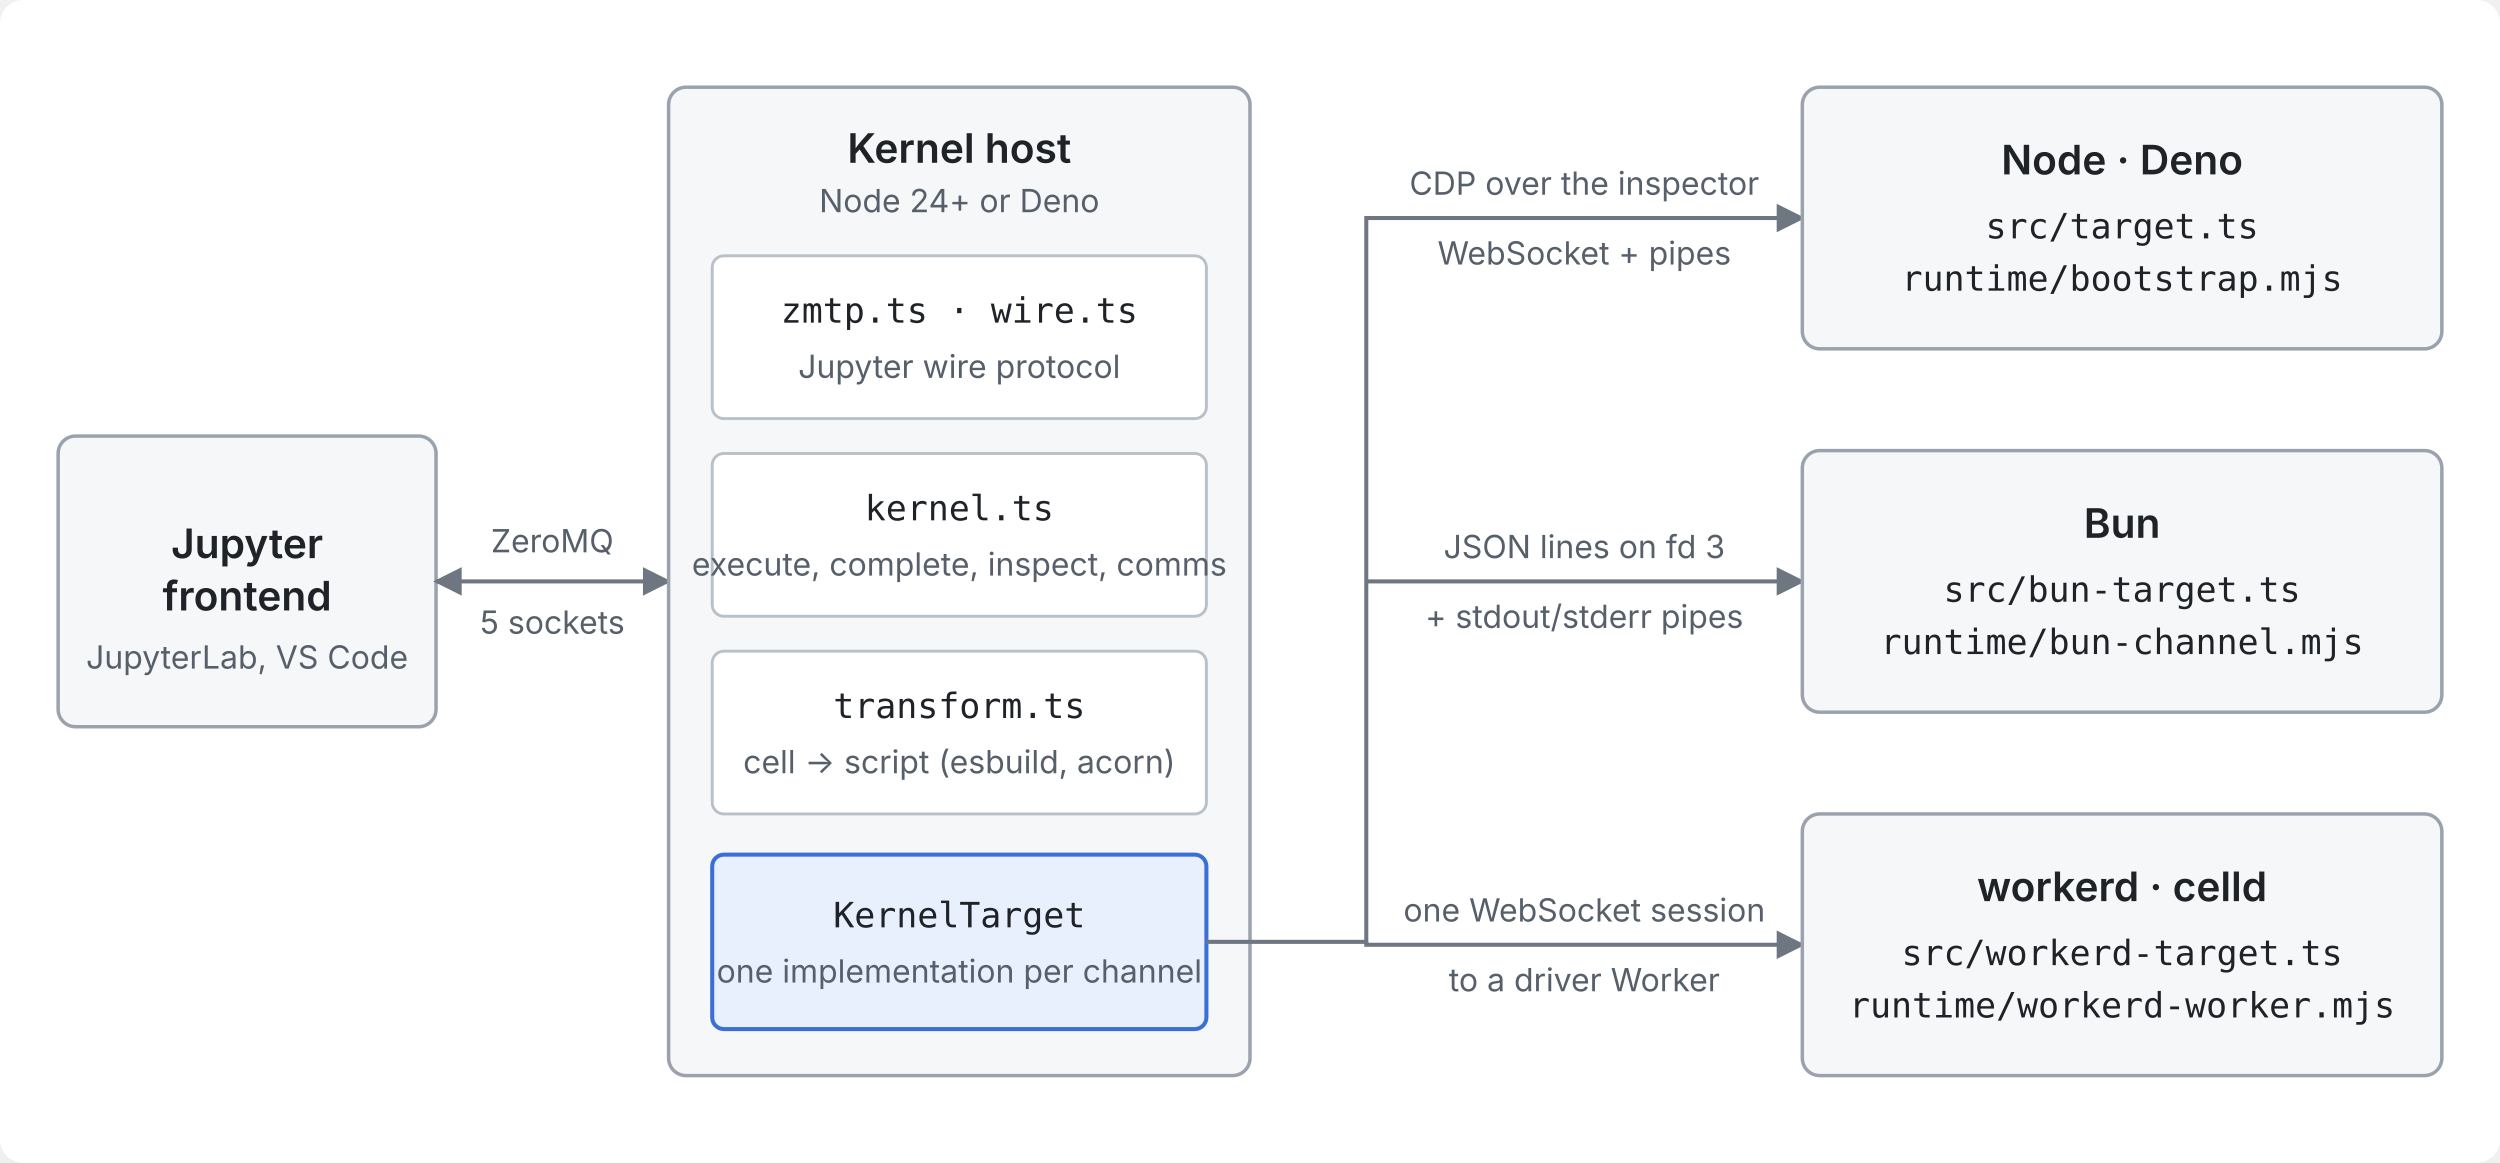
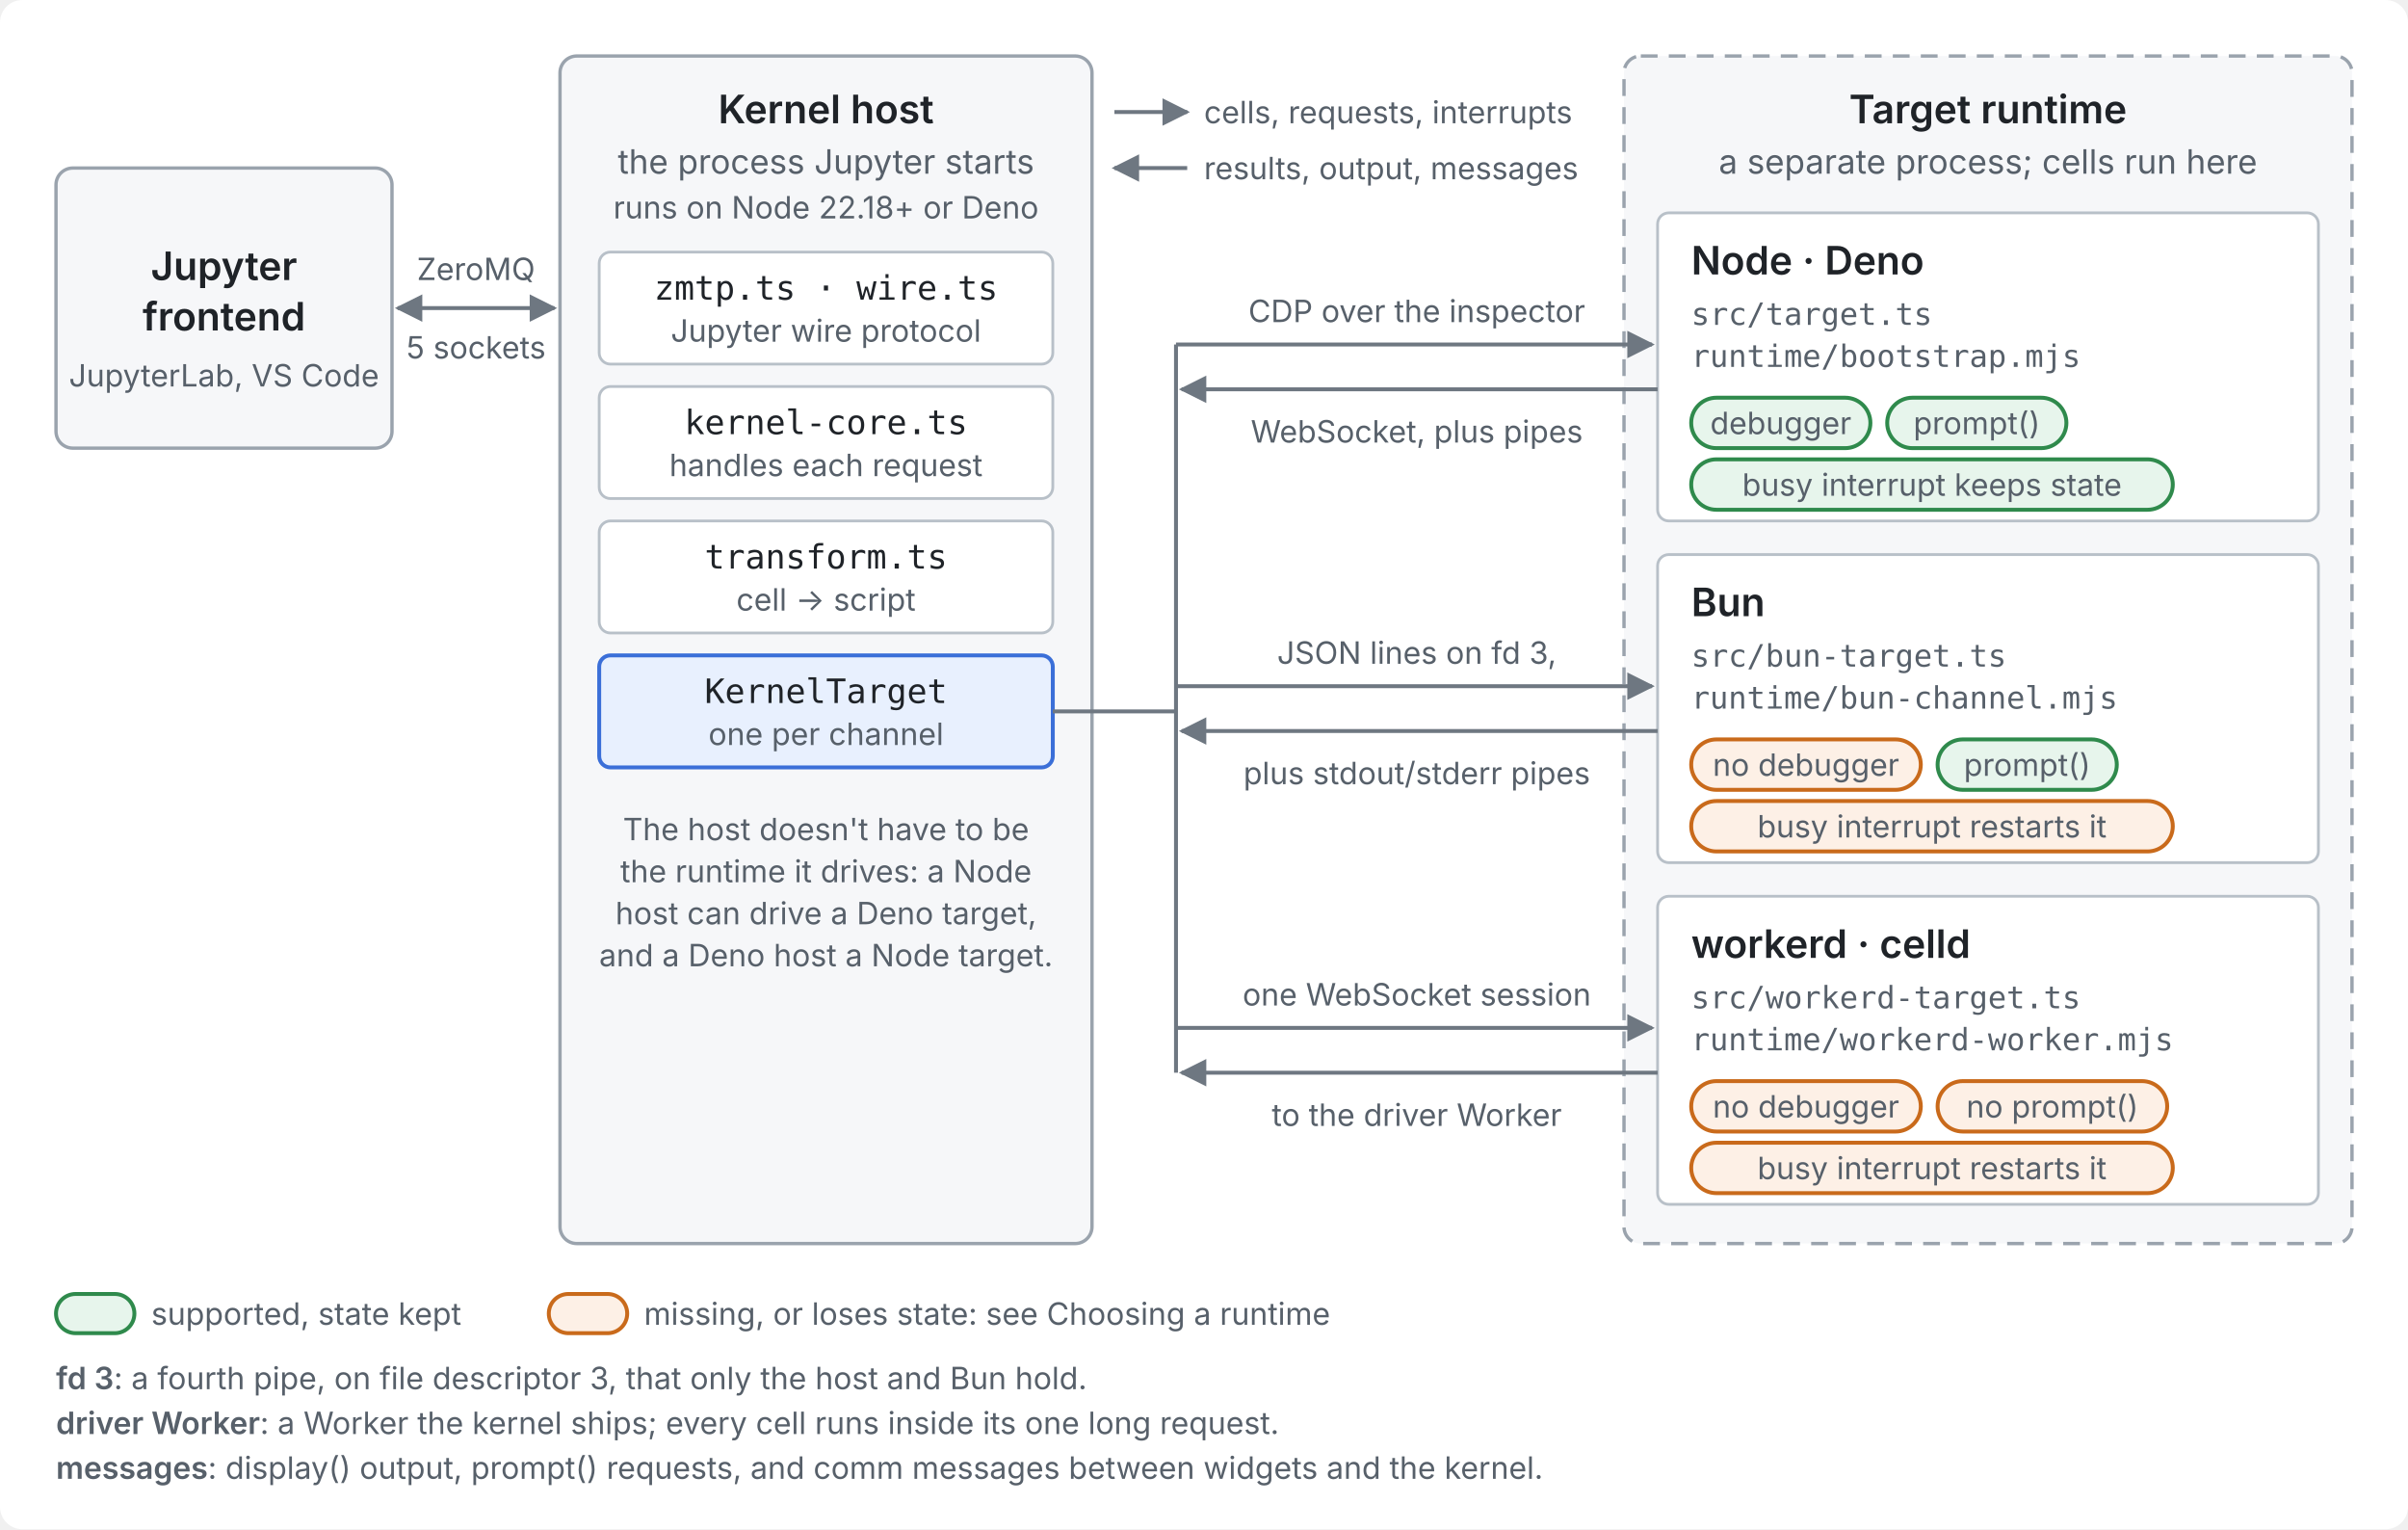
- <svg xmlns="http://www.w3.org/2000/svg" viewBox="0 0 860 400" width="860" height="400" role="img" aria-label="The kernel host speaks Jupyter and drives one target runtime over one of three channels">
+ <svg xmlns="http://www.w3.org/2000/svg" viewBox="0 0 860 546" width="860" height="546" role="img" aria-label="The Jupyter frontend talks ZeroMQ to the kernel host, the process Jupyter starts, which runs on Node or Deno. The host's KernelTarget sends cells, requests and interrupts to a separate target runtime, and results, output and messages come back: over CDP for Node and Deno, a pipe on fd 3 for Bun, and a WebSocket session to a driver Worker for workerd and celld. Only Node and Deno have the debugger and keep state when a busy cell is interrupted; workerd and celld have no prompt().">
  <style>
    .bg { fill: #ffffff; }
    .box { fill: #f6f7f9; stroke: #9aa3ad; stroke-width: 1.2; }
    .inner { fill: #ffffff; stroke: #b8c0c8; stroke-width: 1; }
    .acc { fill: #e8f0fe; stroke: #3b6fd8; stroke-width: 1.4; }
    .warn { fill: #fdf0e6; stroke: #c96a1b; stroke-width: 1.4; }
    .ok { fill: #e7f5ec; stroke: #2f8a4c; stroke-width: 1.4; }
    .t { font: 600 14px system-ui, -apple-system, "Segoe UI", sans-serif; fill: #1f2328; }
    .s { font: 12px system-ui, -apple-system, "Segoe UI", sans-serif; fill: #57606a; }
    .m { font: 12px ui-monospace, SFMono-Regular, Menlo, Consolas, monospace; fill: #1f2328; }
    .l { font: 11px system-ui, -apple-system, "Segoe UI", sans-serif; fill: #57606a; }
    .lm { font: 11px ui-monospace, SFMono-Regular, Menlo, Consolas, monospace; fill: #57606a; }
    .ln { stroke: #6e7781; stroke-width: 1.4; fill: none; }
    .ah { fill: #6e7781; }
    @media (prefers-color-scheme: dark) {
      .bg { fill: #1b1b1f; }
      .box { fill: #25262b; stroke: #5c6370; }
      .inner { fill: #1b1b1f; stroke: #4a505a; }
      .acc { fill: #1e2a44; stroke: #6b9bff; }
      .warn { fill: #3a2a1c; stroke: #e0904a; }
      .ok { fill: #1d3326; stroke: #5cc27e; }
      .t, .m { fill: #e6e8eb; }
      .s, .l, .lm { fill: #a0a7b0; }
      .ln { stroke: #a0a7b0; }
      .ah { fill: #a0a7b0; }
    }
  </style>
  <defs>
    <marker id="a" viewBox="0 0 10 10" refX="9" refY="5" markerWidth="7" markerHeight="7" orient="auto-start-reverse">
      <path class="ah" d="M0,0 L10,5 L0,10 z" />
    </marker>
  </defs>
-   <rect class="bg" x="0" y="0" width="860" height="400" rx="8" />
-   <rect class="box" x="20" y="150" width="130" height="100" rx="6" />
-   <text class="t" x="85" y="192" text-anchor="middle">Jupyter</text>
-   <text class="t" x="85" y="210" text-anchor="middle">frontend</text>
-   <text class="l" x="85" y="230" text-anchor="middle">JupyterLab, VS Code</text>
-   <line class="ln" x1="150" y1="200" x2="230" y2="200" marker-start="url(#a)" marker-end="url(#a)" />
-   <text class="l" x="190" y="190" text-anchor="middle">ZeroMQ</text>
-   <text class="l" x="190" y="218" text-anchor="middle">5 sockets</text>
-   <rect class="box" x="230" y="30" width="200" height="340" rx="6" />
-   <text class="t" x="330" y="56" text-anchor="middle">Kernel host</text>
-   <text class="l" x="330" y="73" text-anchor="middle">Node 24+ or Deno</text>
-   <rect class="inner" x="245" y="88" width="170" height="56" rx="4" />
-   <text class="m" x="330" y="111" text-anchor="middle">zmtp.ts · wire.ts</text>
-   <text class="l" x="330" y="130" text-anchor="middle">Jupyter wire protocol</text>
-   <rect class="inner" x="245" y="156" width="170" height="56" rx="4" />
-   <text class="m" x="330" y="179" text-anchor="middle">kernel.ts</text>
-   <text class="l" x="330" y="198" text-anchor="middle">execute, complete, inspect, comms</text>
-   <rect class="inner" x="245" y="224" width="170" height="56" rx="4" />
-   <text class="m" x="330" y="247" text-anchor="middle">transform.ts</text>
-   <text class="l" x="330" y="266" text-anchor="middle">cell → script (esbuild, acorn)</text>
-   <rect class="acc" x="245" y="294" width="170" height="60" rx="4" />
-   <text class="m" x="330" y="319" text-anchor="middle">KernelTarget</text>
-   <text class="l" x="330" y="338" text-anchor="middle">one implementation per channel</text>
-   <path class="ln" d="M415,324 H470 V75 H620" marker-end="url(#a)" />
-   <path class="ln" d="M470,200 H620" marker-end="url(#a)" />
-   <path class="ln" d="M470,324 V325 H620" marker-end="url(#a)" />
-   <text class="l" x="545" y="67" text-anchor="middle">CDP over the inspector</text>
-   <text class="l" x="545" y="91" text-anchor="middle">WebSocket + pipes</text>
-   <text class="l" x="545" y="192" text-anchor="middle">JSON lines on fd 3</text>
-   <text class="l" x="545" y="216" text-anchor="middle">+ stdout/stderr pipes</text>
-   <text class="l" x="545" y="317" text-anchor="middle">one WebSocket session</text>
-   <text class="l" x="545" y="341" text-anchor="middle">to a driver Worker</text>
-   <rect class="box" x="620" y="30" width="220" height="90" rx="6" />
-   <text class="t" x="730" y="60" text-anchor="middle">Node · Deno</text>
-   <text class="m" x="730" y="82" text-anchor="middle">src/target.ts</text>
-   <text class="m" x="730" y="100" text-anchor="middle">runtime/bootstrap.mjs</text>
-   <rect class="box" x="620" y="155" width="220" height="90" rx="6" />
-   <text class="t" x="730" y="185" text-anchor="middle">Bun</text>
-   <text class="m" x="730" y="207" text-anchor="middle">src/bun-target.ts</text>
-   <text class="m" x="730" y="225" text-anchor="middle">runtime/bun-channel.mjs</text>
-   <rect class="box" x="620" y="280" width="220" height="90" rx="6" />
-   <text class="t" x="730" y="310" text-anchor="middle">workerd · celld</text>
-   <text class="m" x="730" y="332" text-anchor="middle">src/workerd-target.ts</text>
-   <text class="m" x="730" y="350" text-anchor="middle">runtime/workerd-worker.mjs</text>
+   <rect class="bg" x="0" y="0" width="860" height="546" rx="8" />
+   <rect class="box" x="20" y="60" width="120" height="100" rx="6" />
+   <text class="t" x="80" y="100" text-anchor="middle">Jupyter</text>
+   <text class="t" x="80" y="118" text-anchor="middle">frontend</text>
+   <text class="l" x="80" y="138" text-anchor="middle">JupyterLab, VS Code</text>
+   <line class="ln" x1="142" y1="110" x2="198" y2="110" marker-start="url(#a)" marker-end="url(#a)" />
+   <text class="l" x="170" y="100" text-anchor="middle">ZeroMQ</text>
+   <text class="l" x="170" y="128" text-anchor="middle">5 sockets</text>
+   <rect class="box" x="200" y="20" width="190" height="424" rx="6" />
+   <text class="t" x="295" y="44" text-anchor="middle">Kernel host</text>
+   <text class="s" x="295" y="62" text-anchor="middle">the process Jupyter starts</text>
+   <text class="l" x="295" y="78" text-anchor="middle">runs on Node 22.18+ or Deno</text>
+   <rect class="inner" x="214" y="90" width="162" height="40" rx="4" />
+   <text class="m" x="295" y="107" text-anchor="middle">zmtp.ts · wire.ts</text>
+   <text class="l" x="295" y="122" text-anchor="middle">Jupyter wire protocol</text>
+   <rect class="inner" x="214" y="138" width="162" height="40" rx="4" />
+   <text class="m" x="295" y="155" text-anchor="middle">kernel-core.ts</text>
+   <text class="l" x="295" y="170" text-anchor="middle">handles each request</text>
+   <rect class="inner" x="214" y="186" width="162" height="40" rx="4" />
+   <text class="m" x="295" y="203" text-anchor="middle">transform.ts</text>
+   <text class="l" x="295" y="218" text-anchor="middle">cell → script</text>
+   <rect class="acc" x="214" y="234" width="162" height="40" rx="4" />
+   <text class="m" x="295" y="251" text-anchor="middle">KernelTarget</text>
+   <text class="l" x="295" y="266" text-anchor="middle">one per channel</text>
+   <text class="l" x="295" y="300" text-anchor="middle">The host doesn't have to be</text>
+   <text class="l" x="295" y="315" text-anchor="middle">the runtime it drives: a Node</text>
+   <text class="l" x="295" y="330" text-anchor="middle">host can drive a Deno target,</text>
+   <text class="l" x="295" y="345" text-anchor="middle">and a Deno host a Node target.</text>
+   <rect class="box" x="580" y="20" width="260" height="424" rx="6" stroke-dasharray="6 4" />
+   <text class="t" x="710" y="44" text-anchor="middle">Target runtime</text>
+   <text class="s" x="710" y="62" text-anchor="middle">a separate process; cells run here</text>
+   <rect class="inner" x="592" y="76" width="236" height="110" rx="4" />
+   <text class="t" x="604" y="98">Node · Deno</text>
+   <text class="lm" x="604" y="116">src/target.ts</text>
+   <text class="lm" x="604" y="131">runtime/bootstrap.mjs</text>
+   <rect class="ok" x="604" y="142" width="64" height="18" rx="9" />
+   <text class="l" x="636" y="155" text-anchor="middle">debugger</text>
+   <rect class="ok" x="674" y="142" width="64" height="18" rx="9" />
+   <text class="l" x="706" y="155" text-anchor="middle">prompt()</text>
+   <rect class="ok" x="604" y="164" width="172" height="18" rx="9" />
+   <text class="l" x="690" y="177" text-anchor="middle">busy interrupt keeps state</text>
+   <rect class="inner" x="592" y="198" width="236" height="110" rx="4" />
+   <text class="t" x="604" y="220">Bun</text>
+   <text class="lm" x="604" y="238">src/bun-target.ts</text>
+   <text class="lm" x="604" y="253">runtime/bun-channel.mjs</text>
+   <rect class="warn" x="604" y="264" width="82" height="18" rx="9" />
+   <text class="l" x="645" y="277" text-anchor="middle">no debugger</text>
+   <rect class="ok" x="692" y="264" width="64" height="18" rx="9" />
+   <text class="l" x="724" y="277" text-anchor="middle">prompt()</text>
+   <rect class="warn" x="604" y="286" width="172" height="18" rx="9" />
+   <text class="l" x="690" y="299" text-anchor="middle">busy interrupt restarts it</text>
+   <rect class="inner" x="592" y="320" width="236" height="110" rx="4" />
+   <text class="t" x="604" y="342">workerd · celld</text>
+   <text class="lm" x="604" y="360">src/workerd-target.ts</text>
+   <text class="lm" x="604" y="375">runtime/workerd-worker.mjs</text>
+   <rect class="warn" x="604" y="386" width="82" height="18" rx="9" />
+   <text class="l" x="645" y="399" text-anchor="middle">no debugger</text>
+   <rect class="warn" x="692" y="386" width="82" height="18" rx="9" />
+   <text class="l" x="733" y="399" text-anchor="middle">no prompt()</text>
+   <rect class="warn" x="604" y="408" width="172" height="18" rx="9" />
+   <text class="l" x="690" y="421" text-anchor="middle">busy interrupt restarts it</text>
+   <line class="ln" x1="376" y1="254" x2="420" y2="254" />
+   <line class="ln" x1="420" y1="123" x2="420" y2="383" />
+   <line class="ln" x1="420" y1="123" x2="590" y2="123" marker-end="url(#a)" />
+   <line class="ln" x1="592" y1="139" x2="422" y2="139" marker-end="url(#a)" />
+   <text class="l" x="506" y="115" text-anchor="middle">CDP over the inspector</text>
+   <text class="l" x="506" y="158" text-anchor="middle">WebSocket, plus pipes</text>
+   <line class="ln" x1="420" y1="245" x2="590" y2="245" marker-end="url(#a)" />
+   <line class="ln" x1="592" y1="261" x2="422" y2="261" marker-end="url(#a)" />
+   <text class="l" x="506" y="237" text-anchor="middle">JSON lines on fd 3,</text>
+   <text class="l" x="506" y="280" text-anchor="middle">plus stdout/stderr pipes</text>
+   <line class="ln" x1="420" y1="367" x2="590" y2="367" marker-end="url(#a)" />
+   <line class="ln" x1="592" y1="383" x2="422" y2="383" marker-end="url(#a)" />
+   <text class="l" x="506" y="359" text-anchor="middle">one WebSocket session</text>
+   <text class="l" x="506" y="402" text-anchor="middle">to the driver Worker</text>
+   <line class="ln" x1="398" y1="40" x2="424" y2="40" marker-end="url(#a)" />
+   <text class="l" x="430" y="44">cells, requests, interrupts</text>
+   <line class="ln" x1="424" y1="60" x2="398" y2="60" marker-end="url(#a)" />
+   <text class="l" x="430" y="64">results, output, messages</text>
+   <rect class="ok" x="20" y="462" width="28" height="14" rx="7" />
+   <text class="l" x="54" y="473">supported, state kept</text>
+   <rect class="warn" x="196" y="462" width="28" height="14" rx="7" />
+   <text class="l" x="230" y="473">missing, or loses state: see Choosing a runtime</text>
+   <text class="l" x="20" y="496">
+     <tspan font-weight="600">fd 3</tspan>: a fourth pipe, on file descriptor 3, that only the host and Bun hold.</text>
+   <text class="l" x="20" y="512">
+     <tspan font-weight="600">driver Worker</tspan>: a Worker the kernel ships; every cell runs inside its one long request.</text>
+   <text class="l" x="20" y="528">
+     <tspan font-weight="600">messages</tspan>: display() output, prompt() requests, and comm messages between widgets and the kernel.</text>
</svg>
